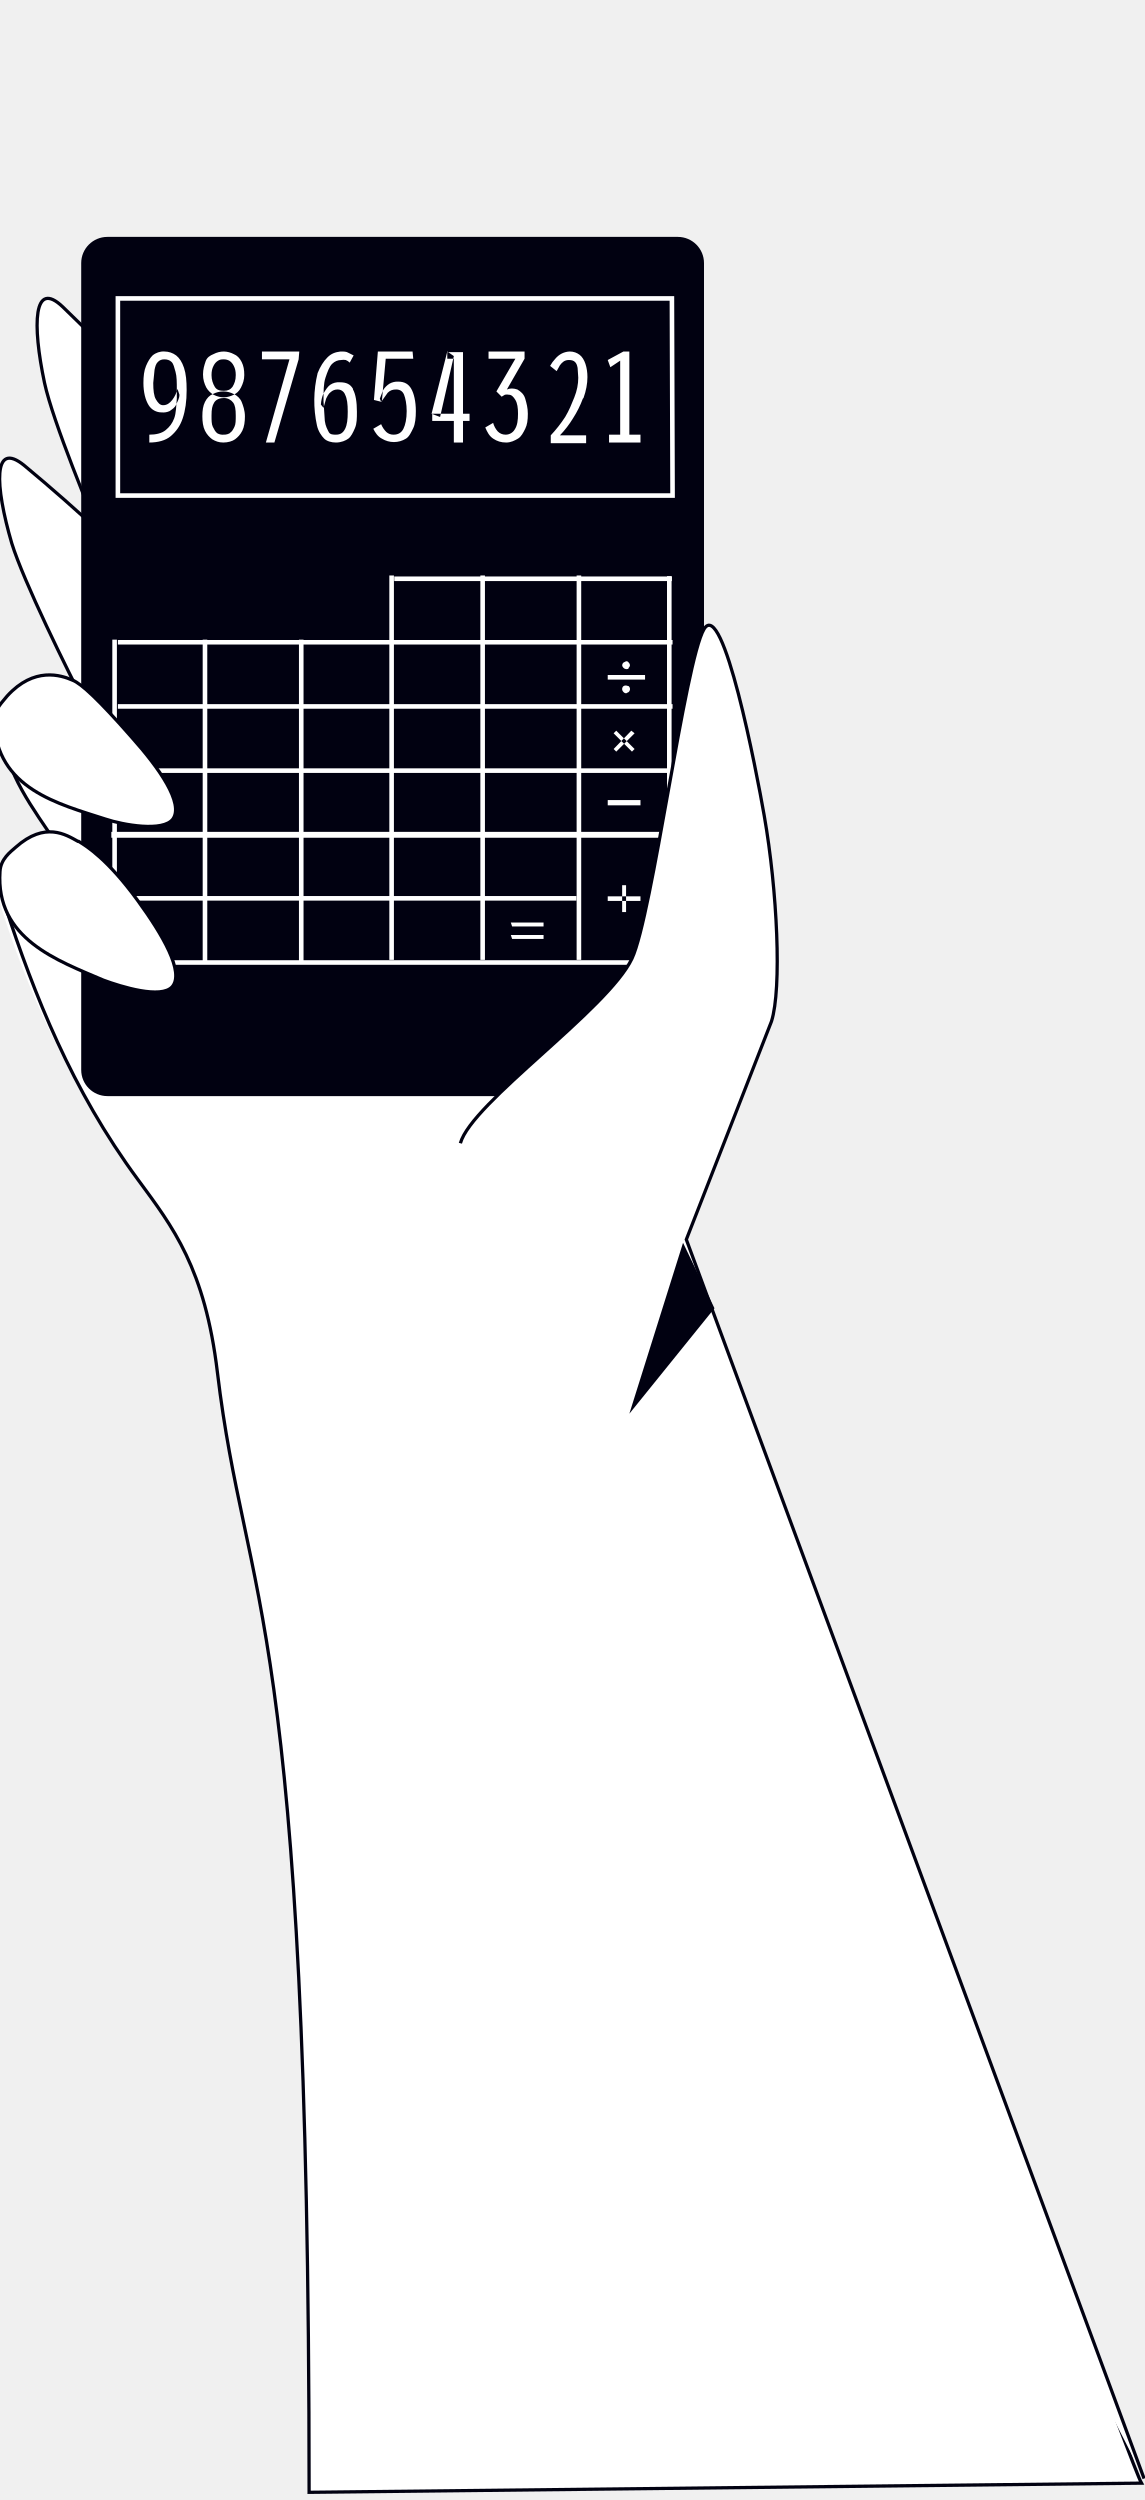
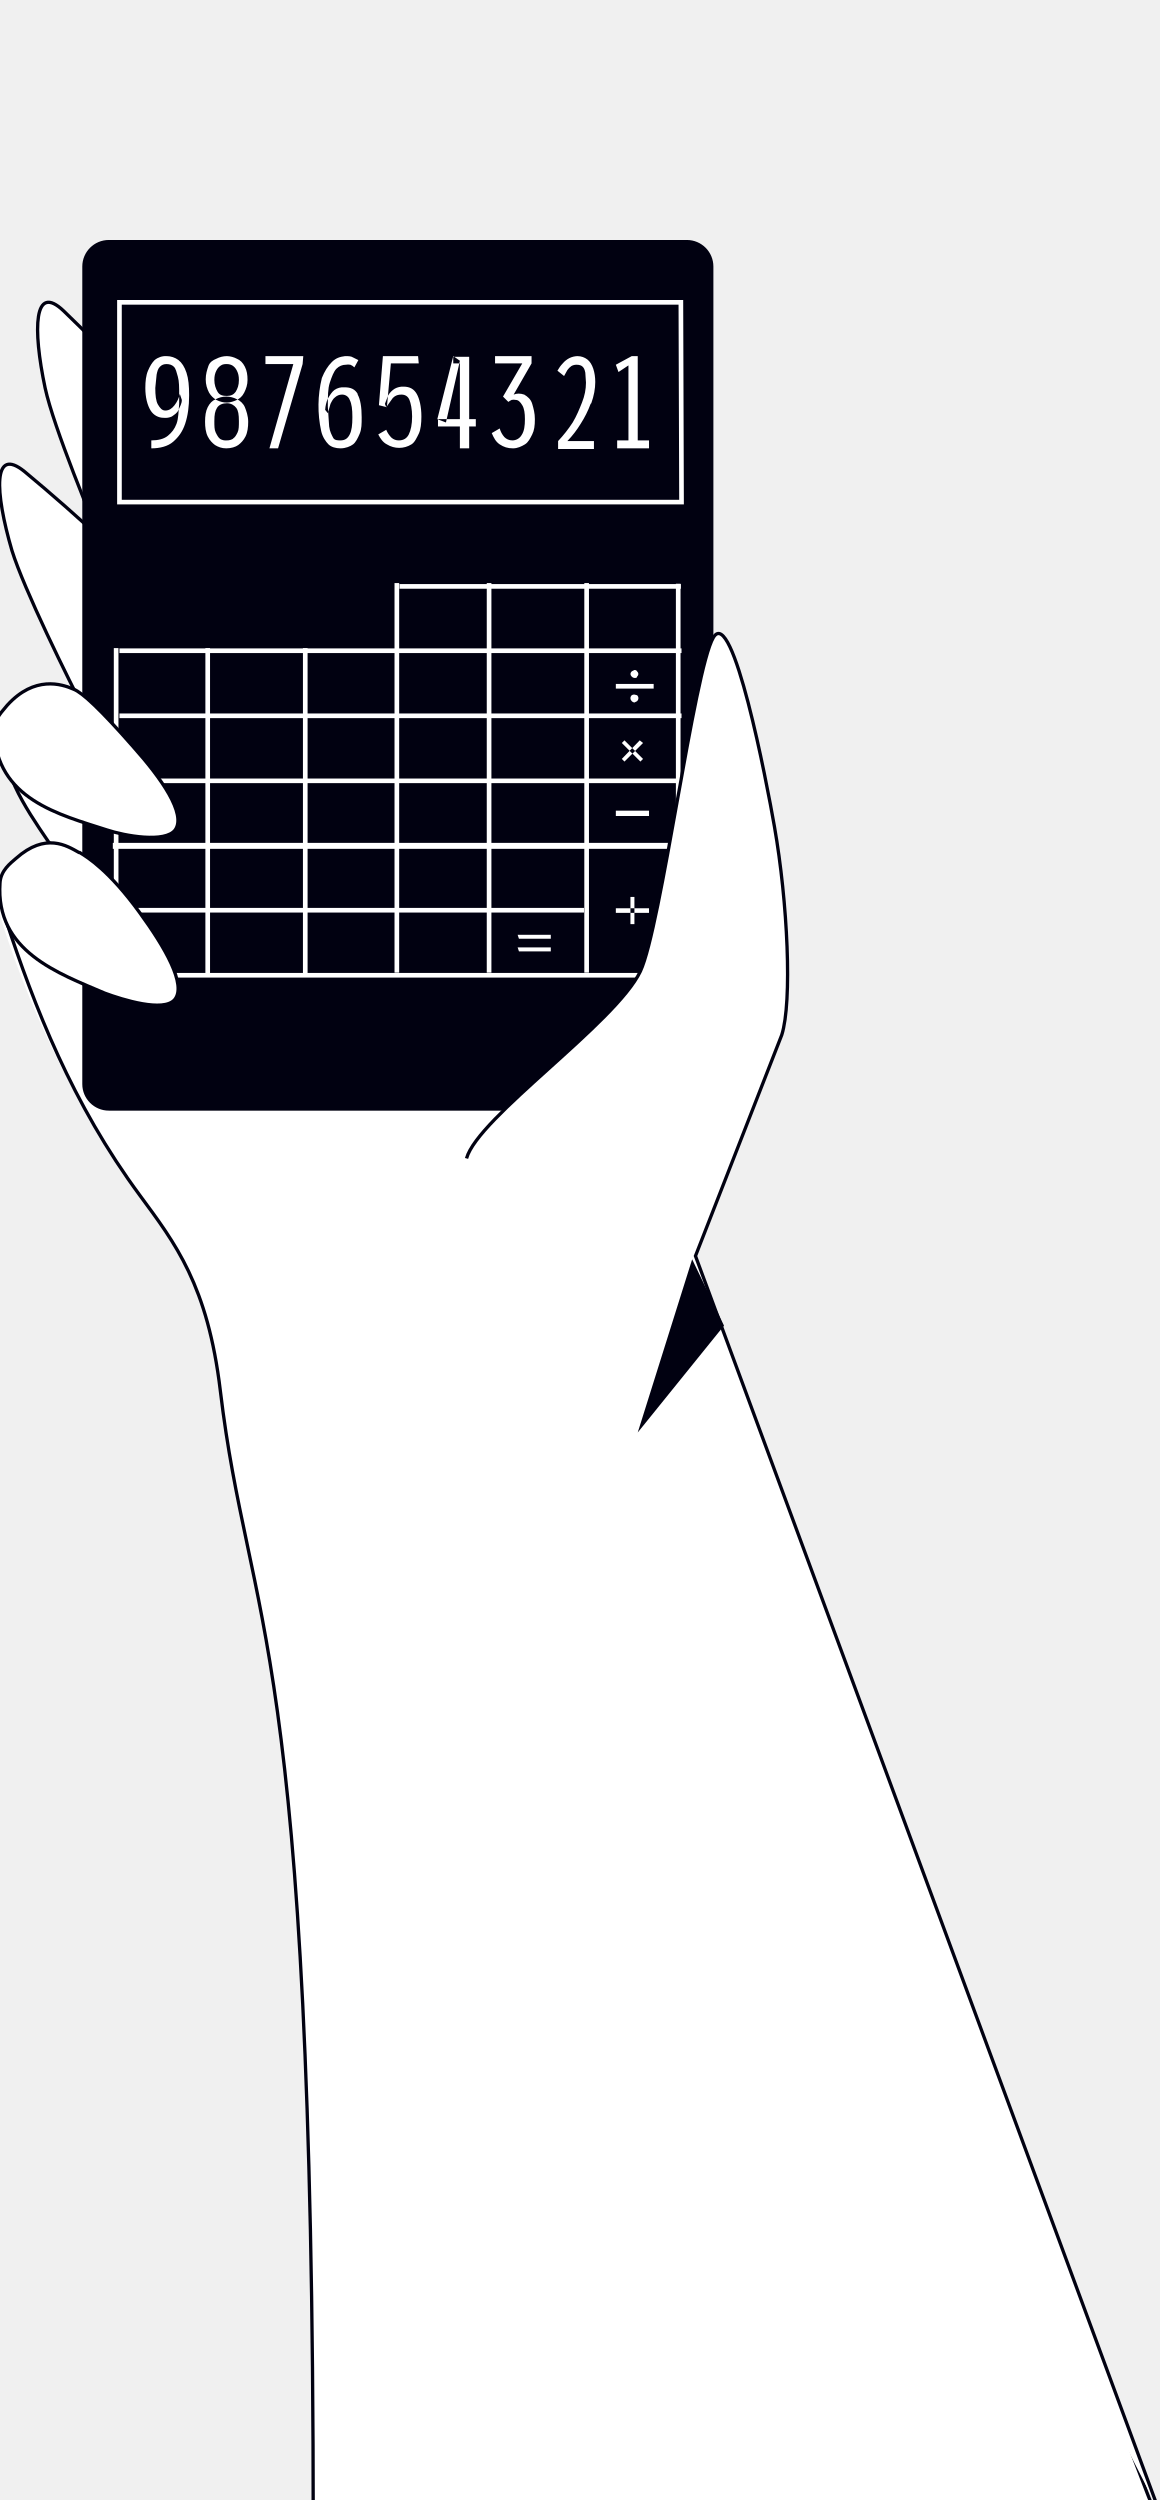
- <svg xmlns="http://www.w3.org/2000/svg" xmlns:xlink="http://www.w3.org/1999/xlink" aria-label="Calculator" viewBox="0 0 174.8 380" width="174" height="380">
+ <svg xmlns="http://www.w3.org/2000/svg" xmlns:xlink="http://www.w3.org/1999/xlink" aria-label="Calculator" viewBox="0 0 174.8 375" width="174" height="375">
  <defs>
    <path d="M95.3.4v131.2H.2V.4z" id="calc-a" />
    <path d="M174.7 377.6l-69.9-189.2 13-33.3c1.6-5 .9-20-1.1-31.4-1.2-6.9-6.3-33.4-9.2-28.5s-7.9 43.7-11 50.3c-3.7 7.8-24.5 22-26.2 28.2" id="calc-c" />
  </defs>
  <path fill="#fff" fill-rule="evenodd" d="M3.7 70.2c-4.8-3.9-4.5 3-1.9 11.9 1.8 5.8 8.4 19.2 11.5 25.2s8 12.3 15.1 27.3 33.2.7 20-17.6A281.6 281.6 0 003.7 70.2" />
  <path fill="none" stroke-width=".5" stroke="#010111" d="M3.7 70.2c-4.8-3.9-4.5 3-1.9 11.9 1.8 5.8 8.4 19.2 11.5 25.2s8 12.3 15.1 27.3 33.2.7 20-17.6A281.6 281.6 0 003.7 70.2z" />
  <path fill="#fff" fill-rule="evenodd" d="M9.6 46c-4.5-4.3-4.7 2.6-2.8 11.6 1.3 6 7 19.7 9.6 26s7 12.8 13 28.2 33.2 3.3 21.4-16A284.3 284.3 0 009.6 46" />
  <path fill="none" stroke-width=".5" stroke="#010111" d="M9.6 46c-4.5-4.3-4.7 2.6-2.8 11.6 1.3 6 7 19.7 9.6 26s7 12.8 13 28.2 33.2 3.3 21.4-16A284.3 284.3 0 009.6 46z" />
  <path fill="#fff" fill-rule="evenodd" d="M11.7 103.5c-5-3.7-13.3 3.3-10.3 12 2 5.8 6.8 11.2 10.1 17s8.5 12.1 16.2 26.8 33.4-.4 19.6-18.3a214.9 214.9 0 00-35.6-37.5" />
  <path fill="none" stroke-width=".5" stroke="#010111" d="M11.7 103.5c-5-3.7-13.3 3.3-10.3 12 2 5.8 6.8 11.2 10.1 17s8.5 12.1 16.2 26.8 33.4-.4 19.6-18.3a214.9 214.9 0 00-35.6-37.5z" />
  <g fill="#fff" fill-rule="evenodd">
    <path d="M174.3 378.3c-2.5-4.3-77.1-212.2-98-213-11.8-.6-26.4-.4-37-.4l-1.4-2c-16.7-21.5-19.6-22.8-24.6-26.5-5-3.7-15.8-6.8-12.9 2a145.3 145.3 0 0020.7 40.9c5.3 7.2 10.2 13.5 12.1 29.4 31.7 146.6-9 172.5 141.1 169.6z" />
    <path stroke-width=".5" stroke="#010111" d="M174.3 378.3c-2.5-4.3-77.1-212.2-98-213-11.8-.6-26.4-.4-37-.4l-1.4-2c-16.7-21.5-19.6-22.8-24.6-26.5s-15.5-7.6-12.5 1.1c4.4 13.4 10.1 28 20.3 41.8 5.3 7.2 10.2 13.5 12.1 29.4 4.3 36 14 36.1 14 171z" />
  </g>
  <g fill-rule="evenodd" transform="translate(12.2 34.9)">
    <mask fill="#fff" id="calc-b">
      <use xlink:href="#calc-calc-a" />
    </mask>
    <path fill="#010111" d="M91.3 131.6H4.2a4 4 0 01-4-4V4.4a4 4 0 014-4h87.1a4 4 0 014 4v123.2a4 4 0 01-4 4" mask="url(#b)" />
  </g>
  <path fill="#010111" fill-rule="evenodd" d="M102.6 44.7H18v30.1h84.7z" />
  <g fill="none">
    <g stroke="#fff">
      <path stroke-width=".7" d="M102.6 44.7H18v30.1h84.7zM60.2 87.5h42.4M18 97.2h84.7M18 107h84.7M18 116.8h84.7" />
      <path stroke-width=".9" d="M17 126.6h85.6" />
      <path d="M17 136.3h71m-70.1 9.8h84.7m-.4-59v58.6M88.4 87v58.7M73.7 87v58.7M59.8 87v58.7M46 96.8v49m-14.7-49v49m-13.8-49v49" stroke-width=".7" />
    </g>
    <g fill-rule="evenodd">
      <use fill="#fff" xlink:href="#calc-c" />
      <use stroke-width=".5" stroke="#010111" xlink:href="#calc-c" />
    </g>
  </g>
  <path fill="#010111" fill-rule="evenodd" d="M96.1 215l13-16.1-4.8-10z" />
  <path fill="#fff" fill-rule="evenodd" d="M12 127.6c1.2.7 4.5 2.8 9 9 3.8 5.2 7.2 11 5.3 13.2-1.7 1.9-7.8 0-10.5-1-7-3-16.5-6.3-15.8-16.6.1-1.9 1.6-3 2.4-3.7 4.5-4 7.7-1.9 9.5-.9" />
  <path fill="none" stroke-width=".5" stroke="#010111" d="M12 127.6c1.2.7 4.5 2.8 9 9 3.8 5.2 7.2 11 5.3 13.2-1.7 1.9-7.8 0-10.5-1-7-3-16.5-6.3-15.8-16.6.1-1.9 1.6-3 2.4-3.7 4.5-4 7.7-1.9 9.5-.9z" />
  <path fill="#fff" fill-rule="evenodd" d="M11.6 103.3c1.3.5 3.5 2.6 8.5 8.4 4.2 4.7 8 10.1 6.3 12.5-1.5 2-7.6.9-10.3 0-7.1-2.3-16.7-4.6-17-15 0-1.8 1.4-3 2-3.8 4.1-4.5 8.2-3.2 10-2.4z" />
  <path fill="none" stroke-width=".5" stroke="#010111" d="M11.1 103c1.3.5 4 3 9 8.7 4.2 4.7 8 10.1 6.3 12.5-1.5 2-7.6.9-10.3 0-7.1-2.3-16.7-4.6-17-15 0-1.8 1.4-3 2-3.8 4.1-4.5 8.2-3.2 10-2.4z" />
  <path fill="#fff" fill-rule="evenodd" d="M26.9 53.4c.5.4.9 1 1.2 1.9s.4 2 .4 3.4c0 1.7-.2 3.1-.6 4.3s-1 2-1.8 2.7-2 1-3.3 1v-1.2c1 0 1.9-.2 2.5-.7s1-1 1.3-1.8.3-1.9.4-3v-1.3c0-1.2 0-2.1-.2-2.8s-.3-1.2-.6-1.5-.7-.4-1.1-.4c-.4 0-.7.1-1 .4s-.4.7-.5 1.2l-.2 2c0 1.1.1 2 .4 2.5s.6.9 1.1.9c.6 0 1-.3 1.4-.8a4.3 4.3 0 00.8-1.7l.3.9c0 .6-.3 1-.5 1.5s-.6.7-1 1a2.3 2.3 0 01-1.2.2 2.3 2.3 0 01-2-1.1c-.5-.8-.8-2-.8-3.4 0-1 .1-1.9.4-2.6s.6-1.2 1-1.6a2.6 2.6 0 011.8-.6 3 3 0 011.8.6m8.6 4.8c.3-.5.5-1 .5-1.8 0-.6-.1-1-.3-1.4s-.4-.6-.7-.8a1.7 1.7 0 00-.8-.2c-.3 0-.6 0-.9.2s-.5.4-.7.8-.3.8-.3 1.4c0 .7.2 1.3.5 1.8s.8.6 1.4.6c.6 0 1-.2 1.3-.6m-.4 7c.3-.1.5-.5.7-.9s.2-1 .2-1.7c0-1-.1-1.6-.4-2s-.8-.7-1.4-.7-1.2.2-1.5.7-.4 1-.4 2c0 .7 0 1.3.2 1.7s.4.8.7 1a1.7 1.7 0 001 .2 1.7 1.7 0 001-.3m-2.6-5.8a3 3 0 01-1.1-1.1c-.3-.6-.5-1.2-.5-2s.2-1.4.4-2 .7-.9 1.2-1.1a3.4 3.4 0 011.6-.4 3.4 3.4 0 011.5.4c.5.2.9.6 1.2 1.2s.4 1.2.4 2c0 .7-.2 1.3-.5 1.9s-.7.9-1.1 1.1-1 .4-1.5.4-1-.1-1.6-.4m-.2 6.8c-.4-.3-.8-.7-1.1-1.3s-.4-1.4-.4-2.2c0-.9.1-1.6.4-2.2s.7-1 1.2-1.2a3.4 3.4 0 011.6-.4 3.4 3.4 0 011.6.4c.5.2 1 .7 1.2 1.2s.5 1.3.5 2.2c0 .8-.1 1.6-.4 2.2s-.7 1-1.1 1.3-1.1.5-1.8.5-1.2-.2-1.7-.5M45.6 54l-3.7 12.7h-1.3L44.2 54H40v-1.2h5.7zm8.3 4.6c.4.7.6 1.9.6 3.4 0 1 0 1.8-.3 2.5s-.6 1.3-1 1.6-1.1.6-1.9.6c-.7 0-1.4-.2-1.8-.6s-.9-1.1-1.1-2a17.7 17.7 0 01.1-8c.4-1 .9-1.8 1.5-2.4s1.2-.8 2-.9c.5 0 .9 0 1.2.2l.8.4-.6 1.1a1.8 1.8 0 00-.6-.4 2 2 0 00-.7 0c-.5 0-1 .2-1.4.6s-.7 1.2-1 2.1-.3 2.1-.3 3.6l.2 3c.1.8.4 1.3.6 1.7s.7.4 1.1.4c.7 0 1.1-.3 1.4-.9s.4-1.4.4-2.6c0-1.2-.1-2-.4-2.6a1.2 1.2 0 00-1.2-.8 1.5 1.5 0 00-1 .4c-.3.2-.5.6-.7 1l-.4 1.4-.4-.5a5 5 0 01.4-1.7c.3-.5.6-1 1-1.3a2.3 2.3 0 011.5-.4c1 0 1.6.3 2 1m9.2-4.6h-4.2l-.6 6.6-1.2-.3.6-7.4H63zm-4.8 12.2c-.6-.3-1-.9-1.3-1.5l1.2-.7c.2.5.5.9.8 1.2a1.6 1.6 0 001.1.4c.7 0 1.2-.3 1.5-.9s.5-1.5.5-2.7c0-1.1-.2-2-.4-2.5s-.6-.8-1.2-.8c-.5 0-.9.1-1.3.5l-1 1.4-.2-.5.5-1.3a3 3 0 011-1 2.5 2.5 0 011.3-.3c1 0 1.6.4 2 1.1s.7 1.9.7 3.4c0 1-.1 2-.4 2.6s-.6 1.3-1.1 1.6a3.5 3.5 0 01-3.7 0zm10-13.3l1 .7-2.1 9.3-1.3-.5zm3.4 10.6h-1v3.3h-1.4v-3.3H66v-1.1h3.3v-8.4h-1v-1h2.4v9.4h1zm7.3-4.8c.5.3 1 .7 1.2 1.4s.4 1.4.4 2.3c0 1-.1 1.7-.4 2.3s-.6 1.2-1.1 1.5-1.1.6-1.8.6c-.8 0-1.4-.2-2-.6s-.9-1-1.2-1.7l1.2-.7A3.3 3.3 0 0076 65c.3.3.7.5 1.2.5a1.6 1.6 0 001.4-.8c.4-.6.5-1.4.5-2.4 0-.9-.1-1.6-.4-2.1s-.6-.8-1-.8a1.4 1.4 0 00-.6 0 3.8 3.8 0 00-.5.3l-.8-.8 2.9-5h-4.1v-1.1h5.5v1.1l-2.7 4.7c.5-.2 1-.2 1.6 0M89 60a15.6 15.6 0 01-1.5 3 15 15 0 01-2 2.6h4v1.2h-5.4v-1.2a20 20 0 002.2-2.8c.6-1 1-2 1.4-3s.6-2 .6-3l-.1-1.5c-.1-.5-.2-.7-.4-.9s-.5-.3-.9-.3a1.5 1.5 0 00-.8.2 2.4 2.4 0 00-.6.6l-.5.9-1-.8a5.2 5.2 0 01.8-1.1 3.2 3.2 0 011-.8 3 3 0 011.2-.3c.6 0 1.1.2 1.5.5s.7.8.9 1.4.3 1.3.3 2c0 1-.2 2.1-.6 3.2m8.7 5.6v1.2H93v-1.2h1.7V54.2l-1.5 1-.4-1.1 2.4-1.3h.9v12.7zM95 138.4h.6v-4.1H95zm-2.2-1.7h5v-.7h-5zm5-15.4h-5v.8h5zm-2.6-16.5a.6.6 0 01-.2-.4.6.6 0 01.2-.5.6.6 0 01.4-.1l.4.1a.6.6 0 01.2.5.6.6 0 01-.2.4l-.4.2a.6.6 0 01-.4-.2zm0-3.7a.6.6 0 01-.2-.4.6.6 0 01.2-.4l.4-.2c.1 0 .3 0 .4.2a.6.6 0 01.2.4.6.6 0 01-.2.4c0 .2-.2.2-.4.2a.6.6 0 01-.4-.2zm-2.4 1.8h5.7v-.7h-5.7zm.9 8.2l.4-.4 2.8 2.8-.4.4zm2.7-.4l.5.4-2.8 2.8-.4-.4zm-18.2 31.8H83v-.6h-5zm0-1.9H83v-.6h-5z" />
</svg>
